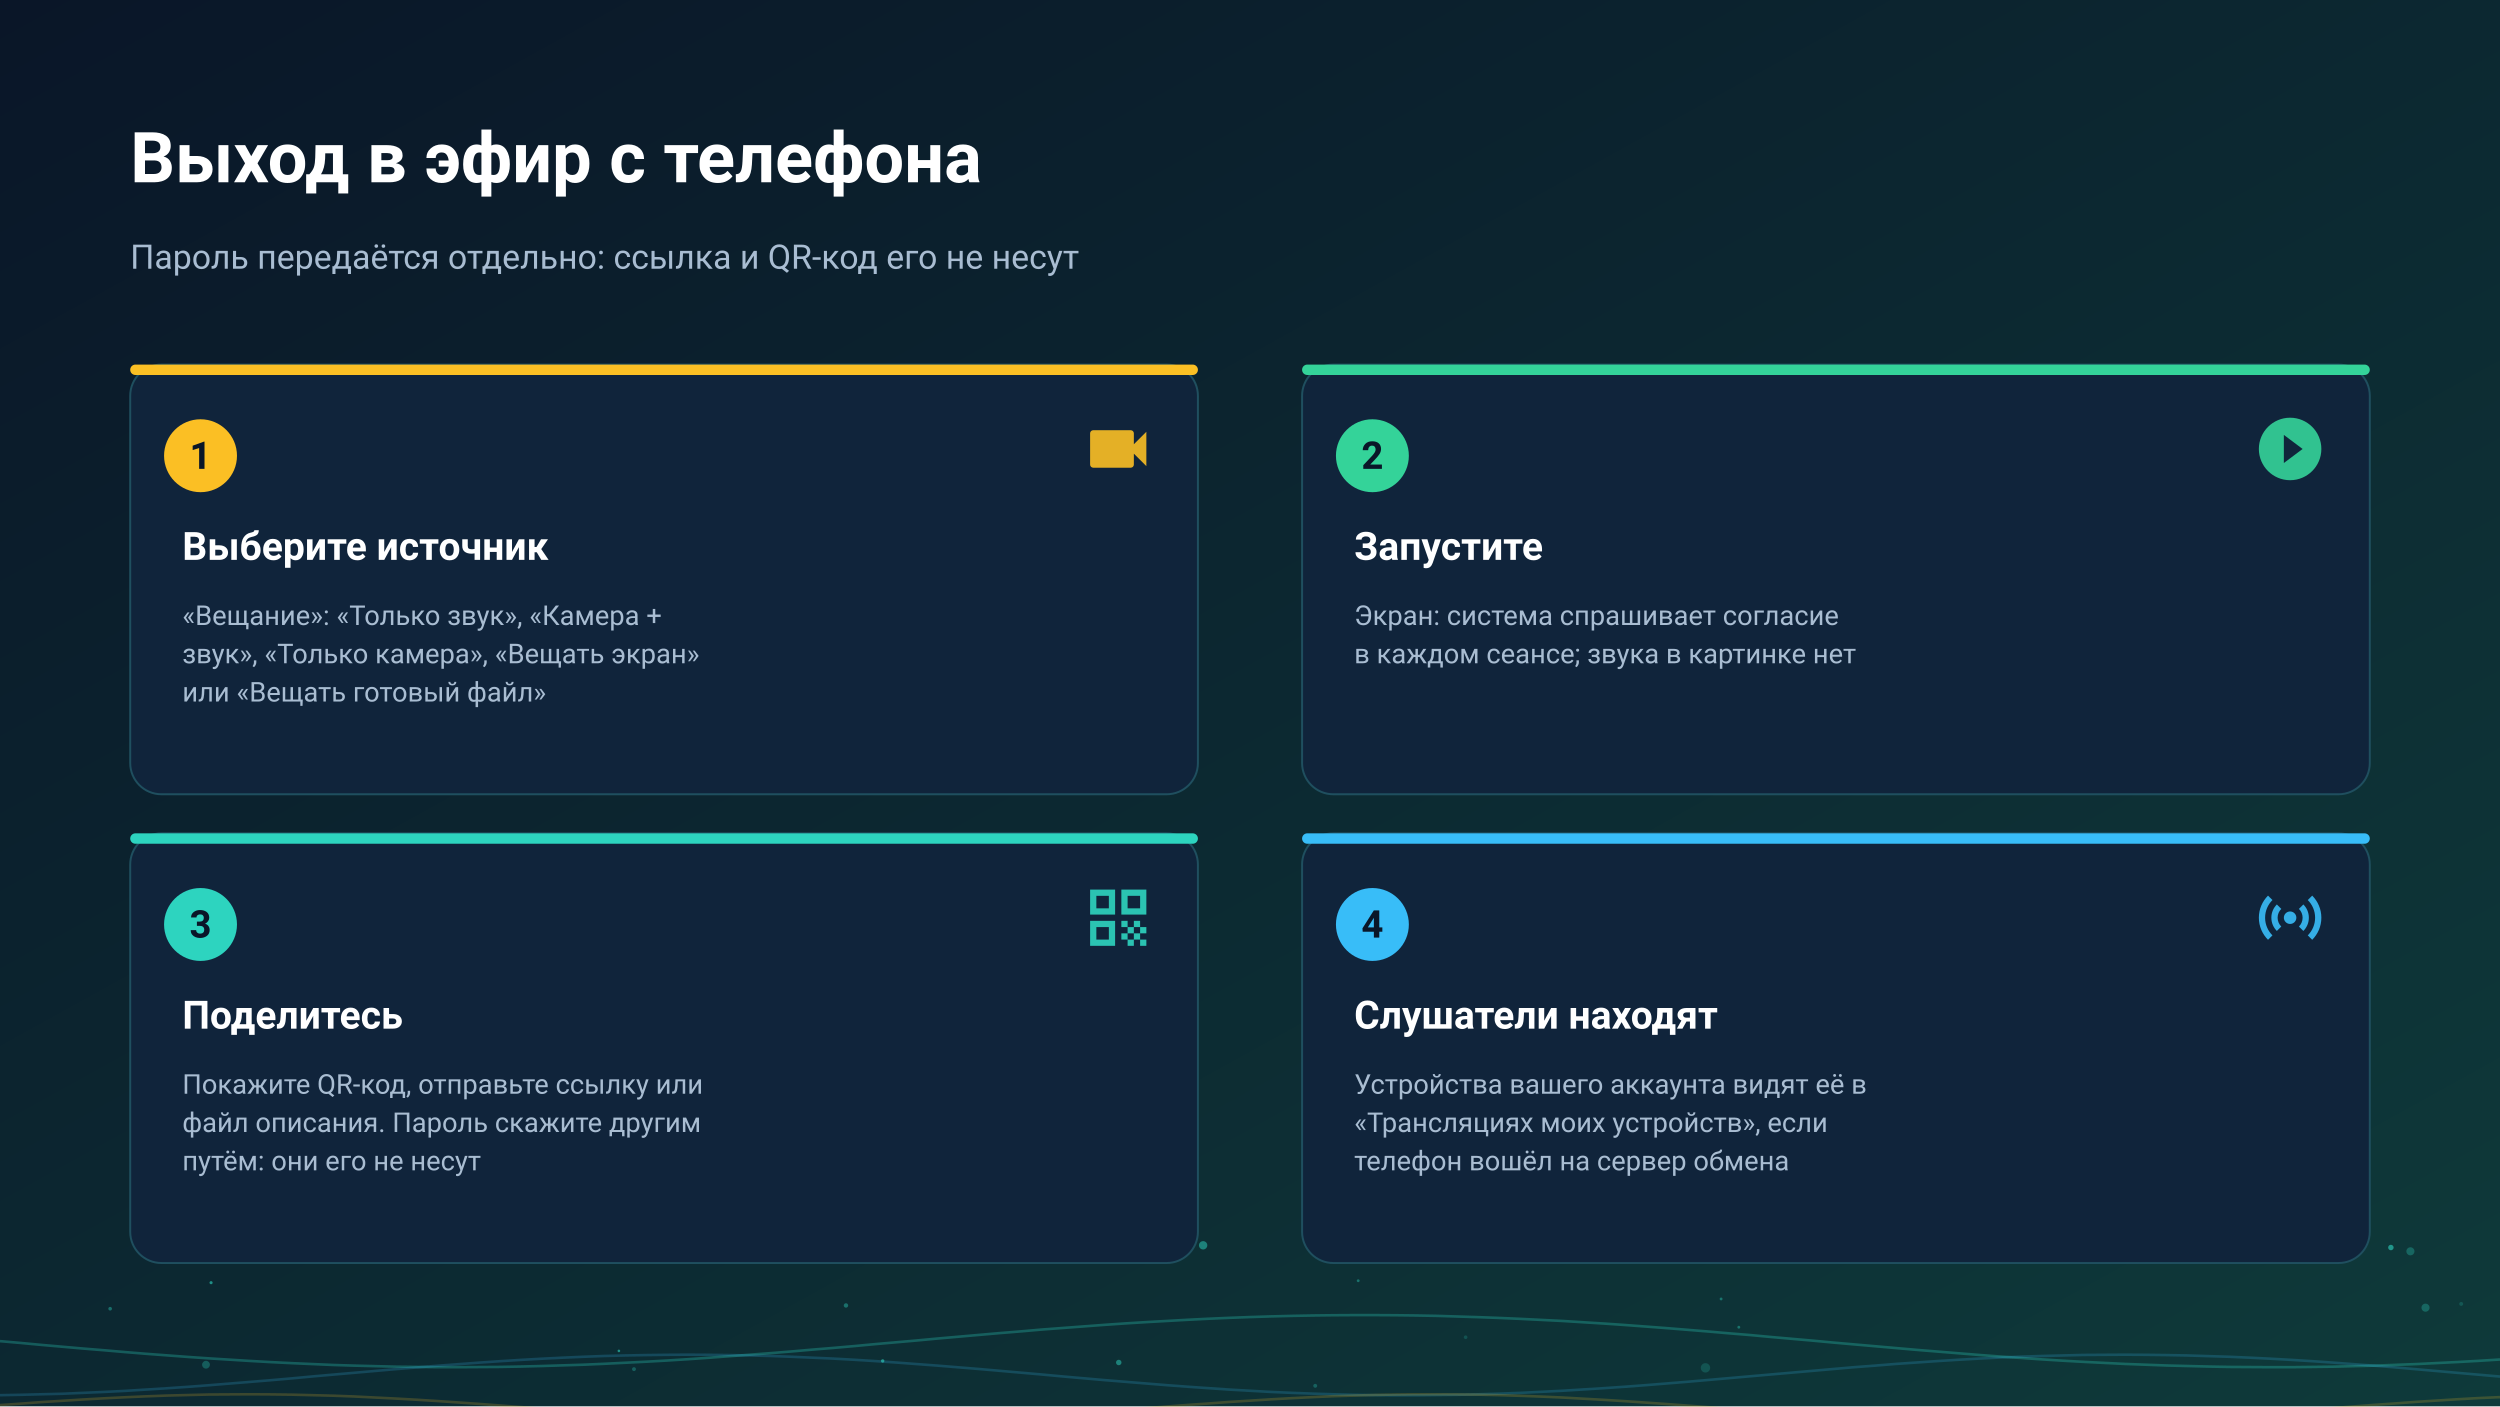
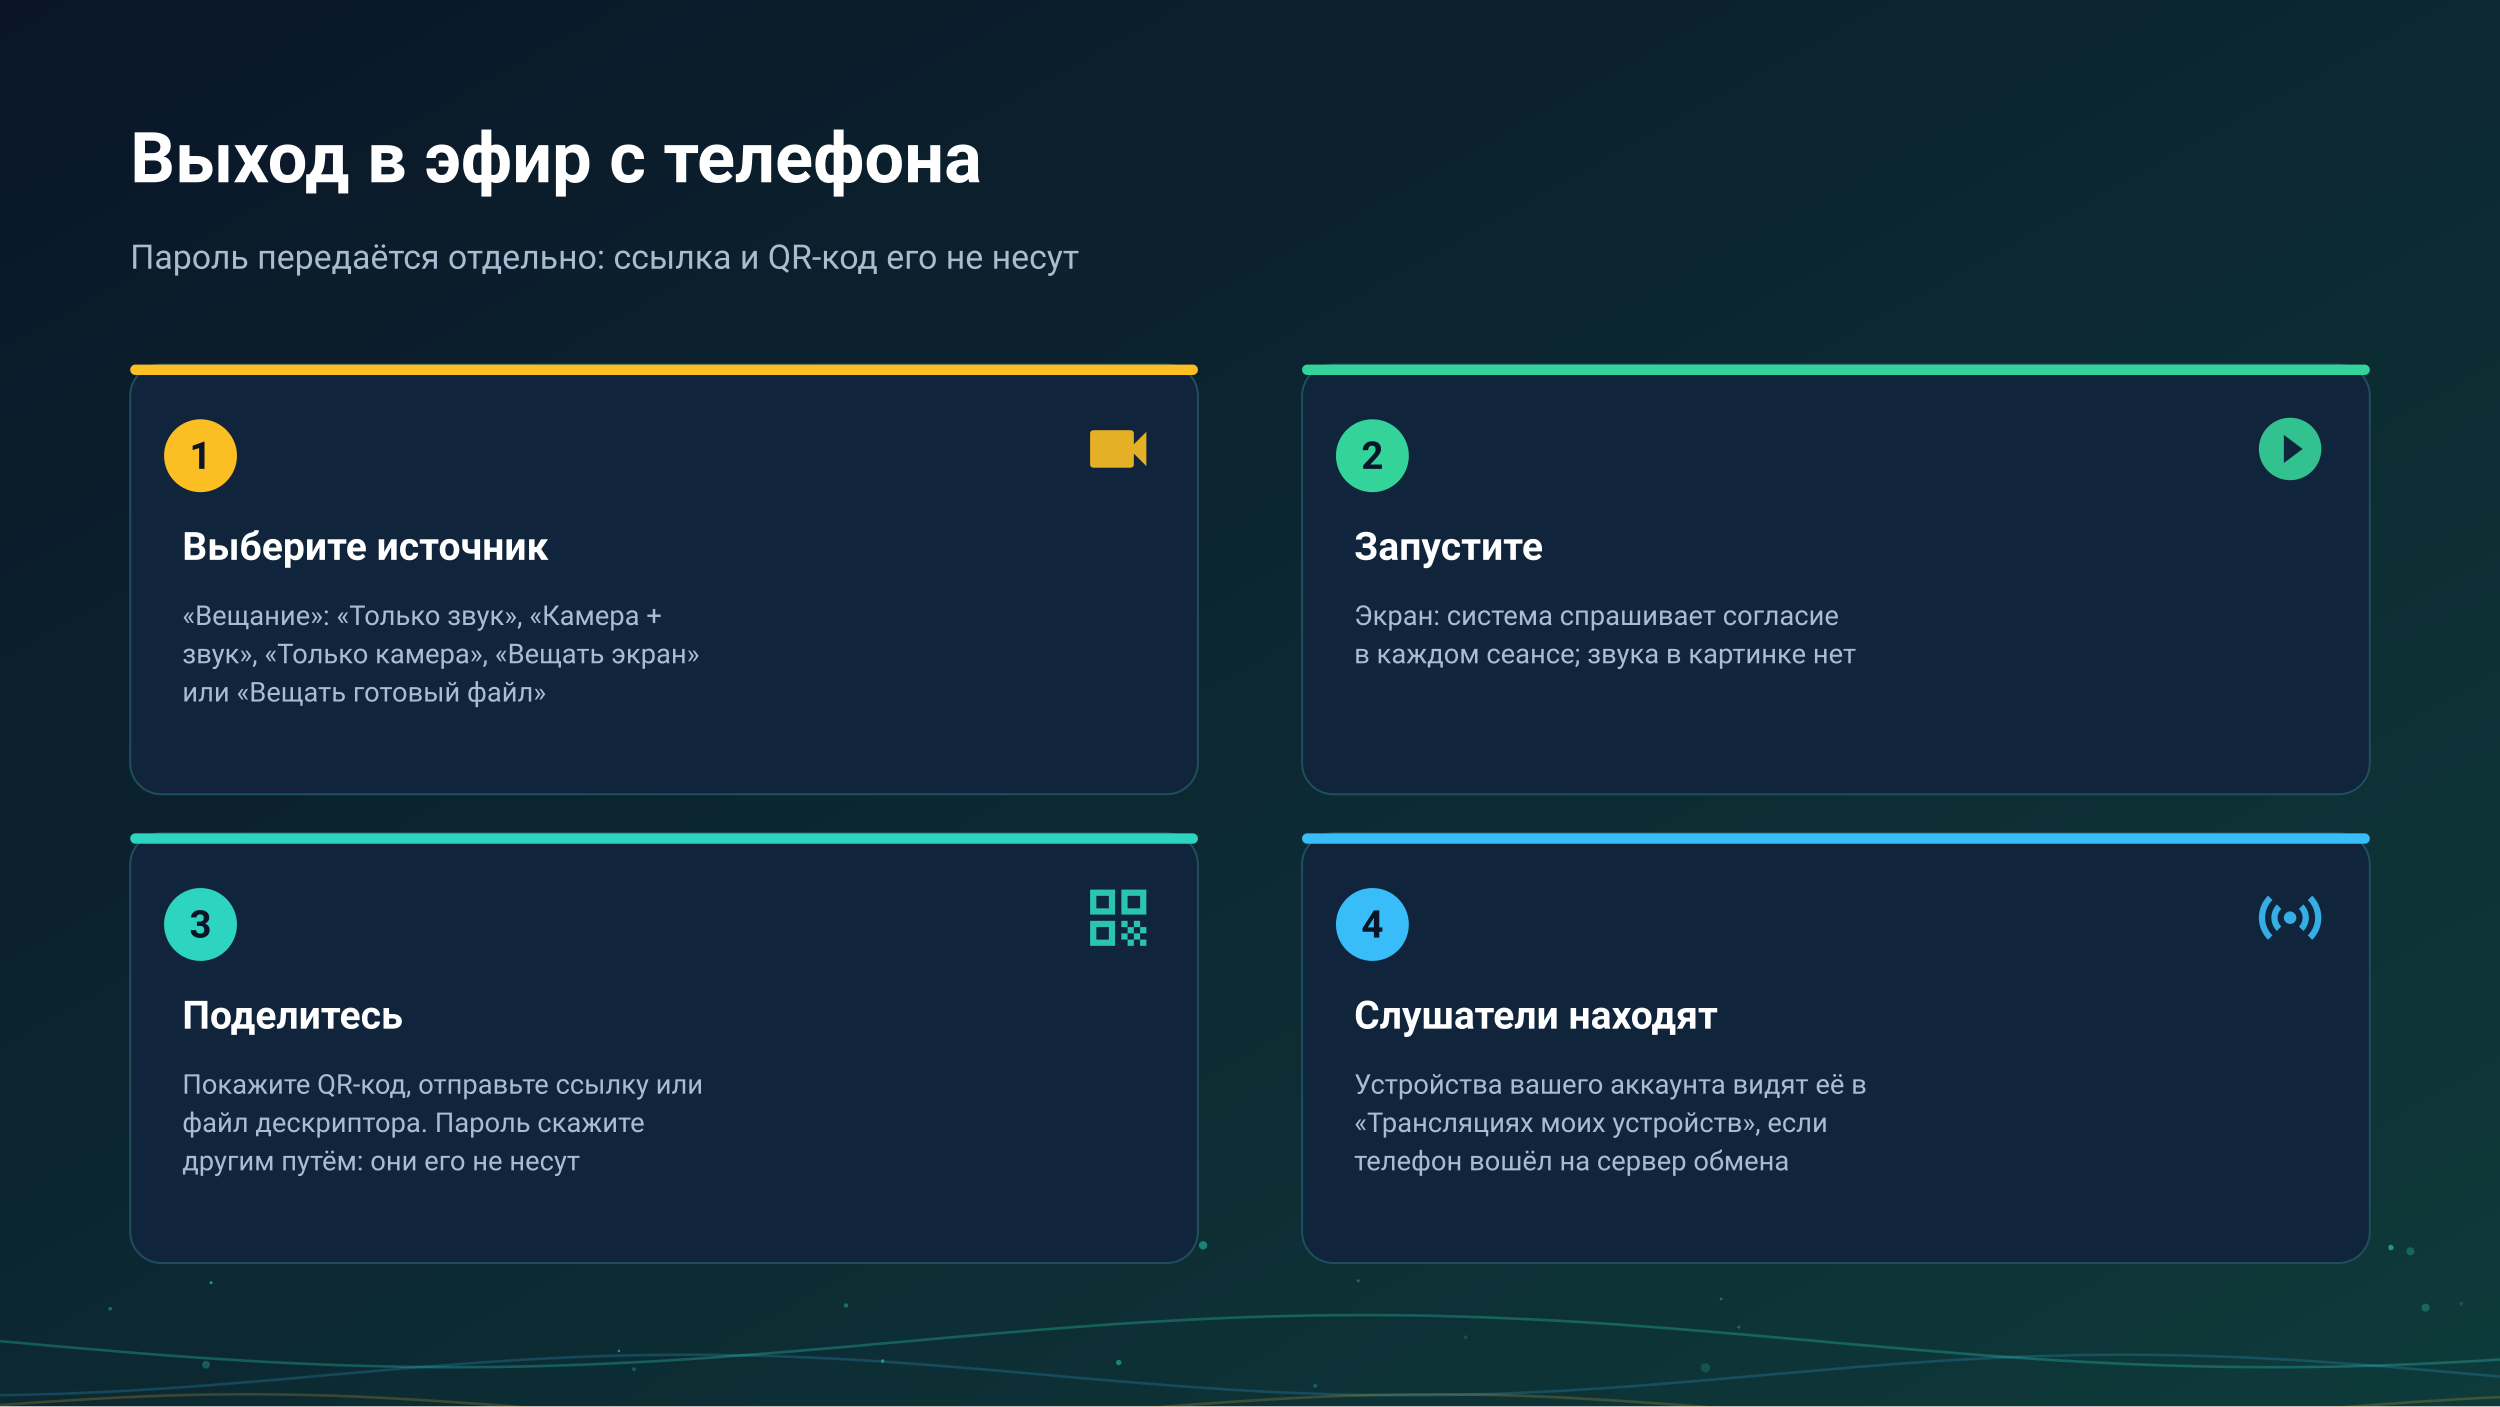
<svg xmlns="http://www.w3.org/2000/svg" viewBox="0 0 1920 1080" width="1920" height="1080" role="img" aria-labelledby="t d" lang="ru">
  <defs>
    <marker id="arr-control" viewBox="0 0 10 10" refX="8.5" refY="5" markerWidth="7" markerHeight="7" orient="auto">
      <path d="M0 0L10 5L0 10z" fill="#38bdf8" />
    </marker>
    <marker id="arr-control-s" viewBox="0 0 10 10" refX="1.5" refY="5" markerWidth="7" markerHeight="7" orient="auto">
      <path d="M10 0L0 5L10 10z" fill="#38bdf8" />
    </marker>
    <marker id="arr-tunnel" viewBox="0 0 10 10" refX="8.5" refY="5" markerWidth="7" markerHeight="7" orient="auto">
      <path d="M0 0L10 5L0 10z" fill="#34d399" />
    </marker>
    <marker id="arr-tunnel-s" viewBox="0 0 10 10" refX="1.5" refY="5" markerWidth="7" markerHeight="7" orient="auto">
      <path d="M10 0L0 5L10 10z" fill="#34d399" />
    </marker>
    <marker id="arr-media" viewBox="0 0 10 10" refX="8.5" refY="5" markerWidth="7" markerHeight="7" orient="auto">
      <path d="M0 0L10 5L0 10z" fill="#fbbf24" />
    </marker>
    <marker id="arr-media-s" viewBox="0 0 10 10" refX="1.5" refY="5" markerWidth="7" markerHeight="7" orient="auto">
      <path d="M10 0L0 5L10 10z" fill="#fbbf24" />
    </marker>
    <marker id="arr-lan" viewBox="0 0 10 10" refX="8.5" refY="5" markerWidth="7" markerHeight="7" orient="auto">
      <path d="M0 0L10 5L0 10z" fill="#c4b5fd" />
    </marker>
    <marker id="arr-lan-s" viewBox="0 0 10 10" refX="1.5" refY="5" markerWidth="7" markerHeight="7" orient="auto">
      <path d="M10 0L0 5L10 10z" fill="#c4b5fd" />
    </marker>
    <marker id="arr-danger" viewBox="0 0 10 10" refX="8.5" refY="5" markerWidth="7" markerHeight="7" orient="auto">
      <path d="M0 0L10 5L0 10z" fill="#fca5a5" />
    </marker>
    <marker id="arr-danger-s" viewBox="0 0 10 10" refX="1.5" refY="5" markerWidth="7" markerHeight="7" orient="auto">
      <path d="M10 0L0 5L10 10z" fill="#fca5a5" />
    </marker>
    <marker id="arr-server" viewBox="0 0 10 10" refX="8.5" refY="5" markerWidth="7" markerHeight="7" orient="auto">
      <path d="M0 0L10 5L0 10z" fill="#2dd4bf" />
    </marker>
    <marker id="arr-server-s" viewBox="0 0 10 10" refX="1.5" refY="5" markerWidth="7" markerHeight="7" orient="auto">
      <path d="M10 0L0 5L10 10z" fill="#2dd4bf" />
    </marker>
    <marker id="arr-muted" viewBox="0 0 10 10" refX="8.5" refY="5" markerWidth="7" markerHeight="7" orient="auto">
      <path d="M0 0L10 5L0 10z" fill="#a9bdd2" />
    </marker>
    <marker id="arr-muted-s" viewBox="0 0 10 10" refX="1.5" refY="5" markerWidth="7" markerHeight="7" orient="auto">
      <path d="M10 0L0 5L10 10z" fill="#a9bdd2" />
    </marker>
    <marker id="arr-text" viewBox="0 0 10 10" refX="8.5" refY="5" markerWidth="7" markerHeight="7" orient="auto">
      <path d="M0 0L10 5L0 10z" fill="#ffffff" />
    </marker>
    <marker id="arr-text-s" viewBox="0 0 10 10" refX="1.5" refY="5" markerWidth="7" markerHeight="7" orient="auto">
      <path d="M10 0L0 5L10 10z" fill="#ffffff" />
    </marker>
    <filter id="soft" x="-20%" y="-20%" width="140%" height="140%">
      <feDropShadow dx="0" dy="4" stdDeviation="8" flood-color="#000" flood-opacity="0.18" />
    </filter>
    <filter id="glow" x="-50%" y="-50%" width="200%" height="200%">
      <feGaussianBlur stdDeviation="14" />
    </filter>
    <linearGradient id="bgGrad" x1="0" y1="0" x2="1" y2="1">
      <stop offset="0" stop-color="#0a1628" />
      <stop offset="1" stop-color="#0e3a3a" />
    </linearGradient>
    <radialGradient id="hub" cx="0.5" cy="0.5" r="0.5">
      <stop offset="0" stop-color="#2dd4bf" stop-opacity="0.55" />
      <stop offset="1" stop-color="#2dd4bf" stop-opacity="0" />
    </radialGradient>
  </defs>
  <rect width="1920" height="1080" fill="url(#bgGrad)" />
  <g aria-hidden="true">
    <polyline points="0 1030 16 1031.4 32 1032.9 48 1034.3 64 1035.7 80 1037 96 1038.4 112 1039.7 128 1040.9 144 1042.1 160 1043.2 176 1044.2 192 1045.2 208 1046.1 224 1046.9 240 1047.6 256 1048.3 272 1048.8 288 1049.2 304 1049.6 320 1049.8 336 1050 352 1050 368 1049.9 384 1049.8 400 1049.5 416 1049.1 432 1048.6 448 1048.1 464 1047.4 480 1046.6 496 1045.8 512 1044.9 528 1043.9 544 1042.8 560 1041.6 576 1040.4 592 1039.2 608 1037.9 624 1036.5 640 1035.2 656 1033.8 672 1032.3 688 1030.9 704 1029.5 720 1028 736 1026.6 752 1025.2 768 1023.8 784 1022.5 800 1021.1 816 1019.9 832 1018.7 848 1017.5 864 1016.4 880 1015.4 896 1014.5 912 1013.6 928 1012.8 944 1012.1 960 1011.5 976 1011 992 1010.6 1008 1010.3 1024 1010.1 1040 1010 1056 1010 1072 1010.1 1088 1010.3 1104 1010.6 1120 1011.1 1136 1011.6 1152 1012.2 1168 1012.9 1184 1013.7 1200 1014.5 1216 1015.5 1232 1016.5 1248 1017.6 1264 1018.8 1280 1020 1296 1021.3 1312 1022.6 1328 1024 1344 1025.3 1360 1026.8 1376 1028.2 1392 1029.6 1408 1031.1 1424 1032.5 1440 1033.9 1456 1035.3 1472 1036.7 1488 1038 1504 1039.3 1520 1040.6 1536 1041.8 1552 1042.9 1568 1044 1584 1045 1600 1045.9 1616 1046.7 1632 1047.5 1648 1048.1 1664 1048.7 1680 1049.1 1696 1049.5 1712 1049.8 1728 1049.9 1744 1050 1760 1050 1776 1049.8 1792 1049.6 1808 1049.2 1824 1048.8 1840 1048.2 1856 1047.6 1872 1046.8 1888 1046 1904 1045.1 1920 1044.1" fill="none" stroke="#2dd4bf" stroke-width="2" opacity="0.3" />
    <polyline points="0 1071.5 16 1071.2 32 1070.8 48 1070.4 64 1069.7 80 1069 96 1068.2 112 1067.2 128 1066.2 144 1065.1 160 1063.9 176 1062.6 192 1061.3 208 1060 224 1058.6 240 1057.1 256 1055.7 272 1054.3 288 1052.9 304 1051.5 320 1050.2 336 1048.9 352 1047.7 368 1046.5 384 1045.4 400 1044.4 416 1043.5 432 1042.7 448 1042 464 1041.4 480 1041 496 1040.7 512 1040.5 528 1040.4 544 1040.5 560 1040.7 576 1041 592 1041.4 608 1042 624 1042.7 640 1043.4 656 1044.3 672 1045.3 688 1046.4 704 1047.6 720 1048.8 736 1050.1 752 1051.4 768 1052.8 784 1054.2 800 1055.6 816 1057.1 832 1058.5 848 1059.9 864 1061.2 880 1062.5 896 1063.8 912 1065 928 1066.1 944 1067.2 960 1068.1 976 1069 992 1069.7 1008 1070.3 1024 1070.8 1040 1071.2 1056 1071.5 1072 1071.6 1088 1071.6 1104 1071.4 1120 1071.2 1136 1070.8 1152 1070.3 1168 1069.7 1184 1068.9 1200 1068.1 1216 1067.1 1232 1066.1 1248 1065 1264 1063.8 1280 1062.5 1296 1061.2 1312 1059.8 1328 1058.4 1344 1057 1360 1055.6 1376 1054.2 1392 1052.8 1408 1051.4 1424 1050 1440 1048.8 1456 1047.5 1472 1046.4 1488 1045.3 1504 1044.3 1520 1043.4 1536 1042.6 1552 1041.9 1568 1041.4 1584 1041 1600 1040.6 1616 1040.5 1632 1040.4 1648 1040.5 1664 1040.7 1680 1041 1696 1041.5 1712 1042 1728 1042.7 1744 1043.5 1760 1044.4 1776 1045.4 1792 1046.5 1808 1047.7 1824 1048.9 1840 1050.2 1856 1051.6 1872 1053 1888 1054.4 1904 1055.8 1920 1057.2" fill="none" stroke="#38bdf8" stroke-width="2" opacity="0.2" />
    <polyline points="0 1079.1 16 1078 32 1076.8 48 1075.8 64 1074.8 80 1073.9 96 1073.1 112 1072.4 128 1071.8 144 1071.4 160 1071 176 1070.9 192 1070.8 208 1070.9 224 1071.1 240 1071.5 256 1071.9 272 1072.5 288 1073.3 304 1074.1 320 1075 336 1076 352 1077.1 368 1078.2 384 1079.4 400 1080.6 416 1081.9 432 1083.1 448 1084.3 464 1085.5 480 1086.7 496 1087.8 512 1088.8 528 1089.7 544 1090.6 560 1091.3 576 1091.9 592 1092.4 608 1092.8 624 1093.1 640 1093.2 656 1093.2 672 1093 688 1092.7 704 1092.3 720 1091.8 736 1091.1 752 1090.3 768 1089.4 784 1088.5 800 1087.4 816 1086.3 832 1085.1 848 1083.9 864 1082.7 880 1081.5 896 1080.2 912 1079 928 1077.9 944 1076.7 960 1075.7 976 1074.7 992 1073.8 1008 1073 1024 1072.3 1040 1071.8 1056 1071.3 1072 1071 1088 1070.8 1104 1070.8 1120 1070.9 1136 1071.1 1152 1071.5 1168 1072 1184 1072.6 1200 1073.3 1216 1074.2 1232 1075.1 1248 1076.1 1264 1077.2 1280 1078.3 1296 1079.5 1312 1080.7 1328 1082 1344 1083.2 1360 1084.4 1376 1085.6 1392 1086.8 1408 1087.8 1424 1088.9 1440 1089.8 1456 1090.6 1472 1091.4 1488 1092 1504 1092.5 1520 1092.9 1536 1093.1 1552 1093.2 1568 1093.2 1584 1093 1600 1092.7 1616 1092.3 1632 1091.7 1648 1091 1664 1090.2 1680 1089.4 1696 1088.4 1712 1087.3 1728 1086.2 1744 1085 1760 1083.8 1776 1082.6 1792 1081.4 1808 1080.1 1824 1078.9 1840 1077.8 1856 1076.6 1872 1075.6 1888 1074.6 1904 1073.7 1920 1073" fill="none" stroke="#fbbf24" stroke-width="2" opacity="0.2" />
    <circle cx="649.7" cy="1002.6" r="1.7" fill="#2dd4bf" stroke="none" stroke-width="2" opacity="0.4" />
    <circle cx="889.8" cy="1144.2" r="1.4" fill="#2dd4bf" stroke="none" stroke-width="2" opacity="0.6" />
    <circle cx="1144.6" cy="965.8" r="3.5" fill="#2dd4bf" stroke="none" stroke-width="2" opacity="0.3" />
    <circle cx="134.2" cy="955.6" r="2.3" fill="#2dd4bf" stroke="none" stroke-width="2" opacity="0.2" />
    <circle cx="1851.2" cy="961" r="3.1" fill="#2dd4bf" stroke="none" stroke-width="2" opacity="0.3" />
    <circle cx="924" cy="956.4" r="3.2" fill="#2dd4bf" stroke="none" stroke-width="2" opacity="0.5" />
    <circle cx="364.7" cy="1103.3" r="1.6" fill="#2dd4bf" stroke="none" stroke-width="2" opacity="0.5" />
    <circle cx="1781.5" cy="963.7" r="1.1" fill="#2dd4bf" stroke="none" stroke-width="2" opacity="0.5" />
    <circle cx="591" cy="965.1" r="2" fill="#2dd4bf" stroke="none" stroke-width="2" opacity="0.6" />
    <circle cx="330.5" cy="1113.5" r="1.5" fill="#2dd4bf" stroke="none" stroke-width="2" opacity="0.5" />
    <circle cx="659.7" cy="963.1" r="3.5" fill="#2dd4bf" stroke="none" stroke-width="2" opacity="0.5" />
    <circle cx="1043.1" cy="983.6" r="1.1" fill="#2dd4bf" stroke="none" stroke-width="2" opacity="0.4" />
    <circle cx="1219.8" cy="1134.1" r="3.6" fill="#2dd4bf" stroke="none" stroke-width="2" opacity="0.6" />
    <circle cx="486.9" cy="1051.5" r="1.5" fill="#2dd4bf" stroke="none" stroke-width="2" opacity="0.3" />
    <circle cx="859.2" cy="1046.4" r="2.1" fill="#2dd4bf" stroke="none" stroke-width="2" opacity="0.5" />
    <circle cx="1335.4" cy="1019.3" r="1.1" fill="#2dd4bf" stroke="none" stroke-width="2" opacity="0.4" />
    <circle cx="162.1" cy="985.1" r="1.2" fill="#2dd4bf" stroke="none" stroke-width="2" opacity="0.6" />
    <circle cx="1309.8" cy="1050.5" r="3.6" fill="#2dd4bf" stroke="none" stroke-width="2" opacity="0.2" />
    <circle cx="1720.2" cy="943.5" r="3.4" fill="#2dd4bf" stroke="none" stroke-width="2" opacity="0.3" />
    <circle cx="182.5" cy="1159.5" r="1.6" fill="#2dd4bf" stroke="none" stroke-width="2" opacity="0.6" />
    <circle cx="1351.5" cy="1093.4" r="1.4" fill="#2dd4bf" stroke="none" stroke-width="2" opacity="0.2" />
    <circle cx="224.5" cy="953.4" r="2.3" fill="#2dd4bf" stroke="none" stroke-width="2" opacity="0.5" />
    <circle cx="1762.2" cy="967.5" r="2.4" fill="#2dd4bf" stroke="none" stroke-width="2" opacity="0.5" />
    <circle cx="677.9" cy="1045.2" r="1.3" fill="#2dd4bf" stroke="none" stroke-width="2" opacity="0.6" />
    <circle cx="158.2" cy="1048.1" r="3" fill="#2dd4bf" stroke="none" stroke-width="2" opacity="0.3" />
    <circle cx="259" cy="958.1" r="3.2" fill="#2dd4bf" stroke="none" stroke-width="2" opacity="0.2" />
    <circle cx="1730.6" cy="1119.4" r="1.2" fill="#2dd4bf" stroke="none" stroke-width="2" opacity="0.3" />
    <circle cx="1151.2" cy="1120.4" r="1.4" fill="#2dd4bf" stroke="none" stroke-width="2" opacity="0.4" />
    <circle cx="475.3" cy="1037.5" r="1" fill="#2dd4bf" stroke="none" stroke-width="2" opacity="0.6" />
    <circle cx="403.7" cy="1154.9" r="2" fill="#2dd4bf" stroke="none" stroke-width="2" opacity="0.2" />
    <circle cx="1321.8" cy="997.6" r="1.1" fill="#2dd4bf" stroke="none" stroke-width="2" opacity="0.4" />
    <circle cx="1862.8" cy="1004.3" r="3.1" fill="#2dd4bf" stroke="none" stroke-width="2" opacity="0.3" />
    <circle cx="1757" cy="1143.3" r="1.8" fill="#2dd4bf" stroke="none" stroke-width="2" opacity="0.4" />
    <circle cx="466.2" cy="1137.6" r="3.2" fill="#2dd4bf" stroke="none" stroke-width="2" opacity="0.4" />
    <circle cx="1620.4" cy="943.8" r="1.4" fill="#2dd4bf" stroke="none" stroke-width="2" opacity="0.3" />
    <circle cx="1890.2" cy="1001.4" r="1.5" fill="#2dd4bf" stroke="none" stroke-width="2" opacity="0.2" />
    <circle cx="1836.2" cy="958.1" r="2.1" fill="#2dd4bf" stroke="none" stroke-width="2" opacity="0.6" />
    <circle cx="884.8" cy="962.6" r="3" fill="#2dd4bf" stroke="none" stroke-width="2" opacity="0.2" />
    <circle cx="230.7" cy="1100.9" r="2.7" fill="#2dd4bf" stroke="none" stroke-width="2" opacity="0.5" />
    <circle cx="84.6" cy="1005.1" r="1.4" fill="#2dd4bf" stroke="none" stroke-width="2" opacity="0.4" />
    <circle cx="1906" cy="1084.9" r="1.8" fill="#2dd4bf" stroke="none" stroke-width="2" opacity="0.5" />
    <circle cx="1010.1" cy="1064.3" r="1.5" fill="#2dd4bf" stroke="none" stroke-width="2" opacity="0.3" />
    <circle cx="1125.6" cy="1027" r="1.4" fill="#2dd4bf" stroke="none" stroke-width="2" opacity="0.2" />
    <circle cx="1598.6" cy="955.3" r="1.1" fill="#2dd4bf" stroke="none" stroke-width="2" opacity="0.3" />
    <circle cx="115.8" cy="1146.9" r="2.6" fill="#2dd4bf" stroke="none" stroke-width="2" opacity="0.5" />
    <circle cx="1634.5" cy="1140.8" r="3.5" fill="#2dd4bf" stroke="none" stroke-width="2" opacity="0.5" />
  </g>
  <text x="100" y="140" font-family="'Segoe UI', Roboto, 'Noto Sans', 'Helvetica Neue', Arial, sans-serif" font-size="54" font-weight="700" fill="#ffffff" text-anchor="start">
    <tspan x="100" dy="0">Выход в эфир с телефона</tspan>
  </text>
  <text x="100" y="206.4" font-family="'Segoe UI', Roboto, 'Noto Sans', 'Helvetica Neue', Arial, sans-serif" font-size="26" font-weight="400" fill="#a9bdd2" text-anchor="start">
    <tspan x="100" dy="0">Пароль передаётся отдельно: ссылка и QR-код его не несут</tspan>
  </text>
  <rect x="100" y="280" width="820" height="330" rx="24" fill="#10243b" stroke="#1f4f5f" stroke-width="1.5" />
  <rect x="100" y="280" width="820" height="8" rx="4" fill="#fbbf24" stroke="none" stroke-width="1.5" />
  <circle cx="154" cy="350" r="28" fill="#fbbf24" stroke="none" stroke-width="2" />
  <text x="154" y="360.1" font-family="'Segoe UI', Roboto, 'Noto Sans', 'Helvetica Neue', Arial, sans-serif" font-size="29.4" font-weight="700" fill="#0a1628" text-anchor="middle">
    <tspan x="154" dy="0">1</tspan>
  </text>
  <g transform="translate(830 316) scale(2.4)" opacity="0.9">
    <path d="M17 10.5V7c0-.55-.45-1-1-1H4c-.55 0-1 .45-1 1v10c0 .55.45 1 1 1h12c.55 0 1-.45 1-1v-3.5l4 4v-11l-4 4z" fill="#fbbf24" />
  </g>
  <text x="140" y="430" font-family="'Segoe UI', Roboto, 'Noto Sans', 'Helvetica Neue', Arial, sans-serif" font-size="30" font-weight="700" fill="#ffffff" text-anchor="start">
    <tspan x="140" dy="0">Выберите источник</tspan>
  </text>
  <text x="140" y="480" font-family="'Segoe UI', Roboto, 'Noto Sans', 'Helvetica Neue', Arial, sans-serif" font-size="21" font-weight="400" fill="#a9bdd2" text-anchor="start">
    <tspan x="140" dy="0">«Вещание»: «Только звук», «Камера +</tspan>
    <tspan x="140" dy="29.4">звук», «Только камера», «Вещать экран»</tspan>
    <tspan x="140" dy="29.4">или «Вещать готовый файл»</tspan>
  </text>
  <rect x="1000" y="280" width="820" height="330" rx="24" fill="#10243b" stroke="#1f4f5f" stroke-width="1.5" />
  <rect x="1000" y="280" width="820" height="8" rx="4" fill="#34d399" stroke="none" stroke-width="1.5" />
  <circle cx="1054" cy="350" r="28" fill="#34d399" stroke="none" stroke-width="2" />
  <text x="1054" y="360.1" font-family="'Segoe UI', Roboto, 'Noto Sans', 'Helvetica Neue', Arial, sans-serif" font-size="29.4" font-weight="700" fill="#0a1628" text-anchor="middle">
    <tspan x="1054" dy="0">2</tspan>
  </text>
  <g transform="translate(1730 316) scale(2.4)" opacity="0.9">
    <path d="M12 2C6.48 2 2 6.48 2 12s4.48 10 10 10 10-4.48 10-10S17.52 2 12 2zm-2 14.5v-9l6 4.5-6 4.5z" fill="#34d399" />
  </g>
  <text x="1040" y="430" font-family="'Segoe UI', Roboto, 'Noto Sans', 'Helvetica Neue', Arial, sans-serif" font-size="30" font-weight="700" fill="#ffffff" text-anchor="start">
    <tspan x="1040" dy="0">Запустите</tspan>
  </text>
  <text x="1040" y="480" font-family="'Segoe UI', Roboto, 'Noto Sans', 'Helvetica Neue', Arial, sans-serif" font-size="21" font-weight="400" fill="#a9bdd2" text-anchor="start">
    <tspan x="1040" dy="0">Экран: система спрашивает согласие</tspan>
    <tspan x="1040" dy="29.4">в каждом сеансе; звука в картинке нет</tspan>
  </text>
  <rect x="100" y="640" width="820" height="330" rx="24" fill="#10243b" stroke="#1f4f5f" stroke-width="1.5" />
  <rect x="100" y="640" width="820" height="8" rx="4" fill="#2dd4bf" stroke="none" stroke-width="1.5" />
  <circle cx="154" cy="710" r="28" fill="#2dd4bf" stroke="none" stroke-width="2" />
  <text x="154" y="720.1" font-family="'Segoe UI', Roboto, 'Noto Sans', 'Helvetica Neue', Arial, sans-serif" font-size="29.4" font-weight="700" fill="#0a1628" text-anchor="middle">
    <tspan x="154" dy="0">3</tspan>
  </text>
  <g transform="translate(830 676) scale(2.4)" opacity="0.9">
    <path d="M3 11h8V3H3v8zm2-6h4v4H5V5zm-2 16h8v-8H3v8zm2-6h4v4H5v-4zM13 3v8h8V3h-8zm6 6h-4V5h4v4zm0 10h2v2h-2zm-6-6h2v2h-2zm2 2h2v2h-2zm-2 2h2v2h-2zm2 2h2v2h-2zm2-2h2v2h-2zm0-4h2v2h-2zm2 2h2v2h-2z" fill="#2dd4bf" />
  </g>
  <text x="140" y="790" font-family="'Segoe UI', Roboto, 'Noto Sans', 'Helvetica Neue', Arial, sans-serif" font-size="30" font-weight="700" fill="#ffffff" text-anchor="start">
    <tspan x="140" dy="0">Поделитесь</tspan>
  </text>
  <text x="140" y="840" font-family="'Segoe UI', Roboto, 'Noto Sans', 'Helvetica Neue', Arial, sans-serif" font-size="21" font-weight="400" fill="#a9bdd2" text-anchor="start">
    <tspan x="140" dy="0">Покажите QR-код, отправьте ссылку или</tspan>
-     <tspan x="140" dy="29.4">файл описания. Пароль скажите другим</tspan>
-     <tspan x="140" dy="29.4">путём: они его не несут</tspan>
+     <tspan x="140" dy="29.4">файл дескриптора. Пароль скажите</tspan>
+     <tspan x="140" dy="29.4">другим путём: они его не несут</tspan>
  </text>
  <rect x="1000" y="640" width="820" height="330" rx="24" fill="#10243b" stroke="#1f4f5f" stroke-width="1.5" />
  <rect x="1000" y="640" width="820" height="8" rx="4" fill="#38bdf8" stroke="none" stroke-width="1.5" />
  <circle cx="1054" cy="710" r="28" fill="#38bdf8" stroke="none" stroke-width="2" />
  <text x="1054" y="720.1" font-family="'Segoe UI', Roboto, 'Noto Sans', 'Helvetica Neue', Arial, sans-serif" font-size="29.4" font-weight="700" fill="#0a1628" text-anchor="middle">
    <tspan x="1054" dy="0">4</tspan>
  </text>
  <g transform="translate(1730 676) scale(2.4)" opacity="0.9">
    <path d="M7.76 16.24C6.67 15.16 6 13.66 6 12s.67-3.16 1.76-4.24l1.42 1.42C8.45 9.9 8 10.9 8 12c0 1.1.45 2.1 1.17 2.83l-1.41 1.41zm8.48 0C17.33 15.16 18 13.66 18 12s-.67-3.16-1.76-4.24l-1.42 1.42C15.55 9.9 16 10.9 16 12c0 1.1-.45 2.1-1.17 2.83l1.41 1.41zM12 10c-1.1 0-2 .9-2 2s.9 2 2 2 2-.9 2-2-.9-2-2-2zm8 2c0 2.21-.9 4.21-2.35 5.65l1.42 1.42C20.88 17.26 22 14.76 22 12s-1.12-5.26-2.93-7.070l-1.42 1.42C19.1 7.79 20 9.79 20 12zM6.35 6.35L4.93 4.93C3.12 6.74 2 9.24 2 12s1.12 5.26 2.93 7.07l1.42-1.42C4.9 16.21 4 14.21 4 12s.9-4.21 2.35-5.65z" fill="#38bdf8" />
  </g>
  <text x="1040" y="790" font-family="'Segoe UI', Roboto, 'Noto Sans', 'Helvetica Neue', Arial, sans-serif" font-size="30" font-weight="700" fill="#ffffff" text-anchor="start">
    <tspan x="1040" dy="0">Слушатели находят</tspan>
  </text>
  <text x="1040" y="840" font-family="'Segoe UI', Roboto, 'Noto Sans', 'Helvetica Neue', Arial, sans-serif" font-size="21" font-weight="400" fill="#a9bdd2" text-anchor="start">
    <tspan x="1040" dy="0">Устройства вашего аккаунта видят её в</tspan>
    <tspan x="1040" dy="29.4">«Трансляциях моих устройств», если</tspan>
    <tspan x="1040" dy="29.4">телефон вошёл на сервер обмена</tspan>
  </text>
</svg>
